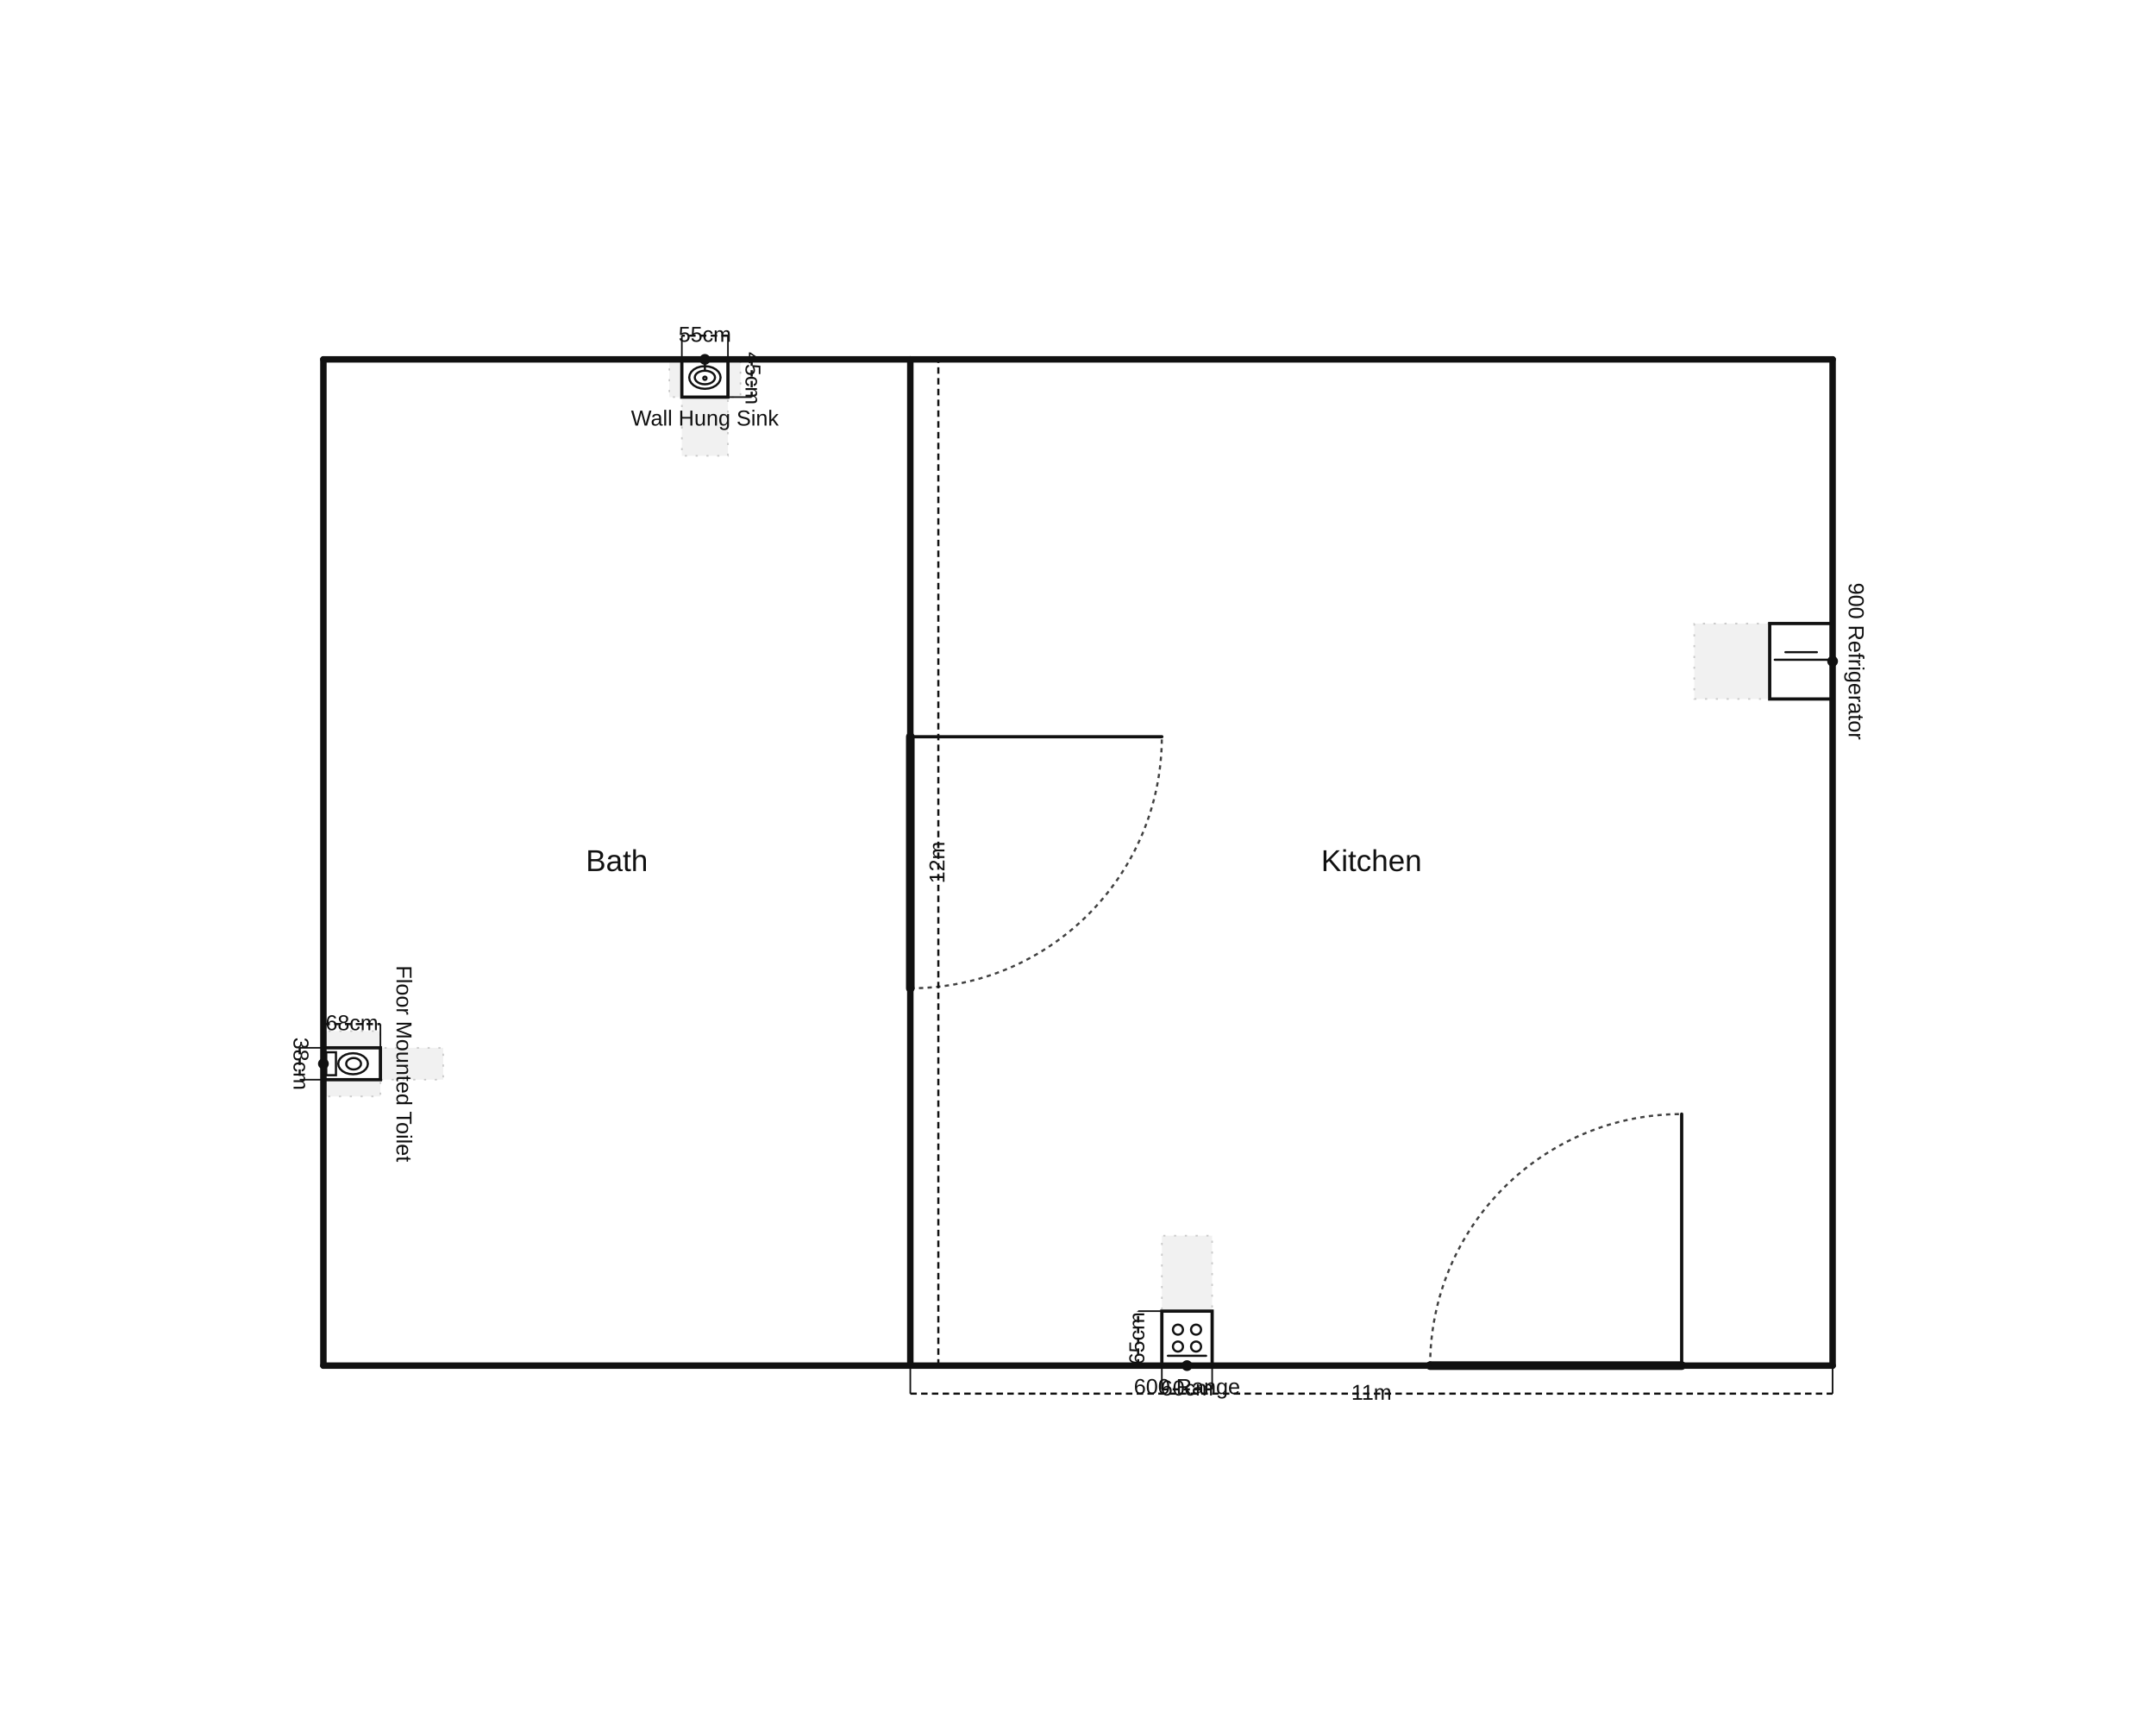
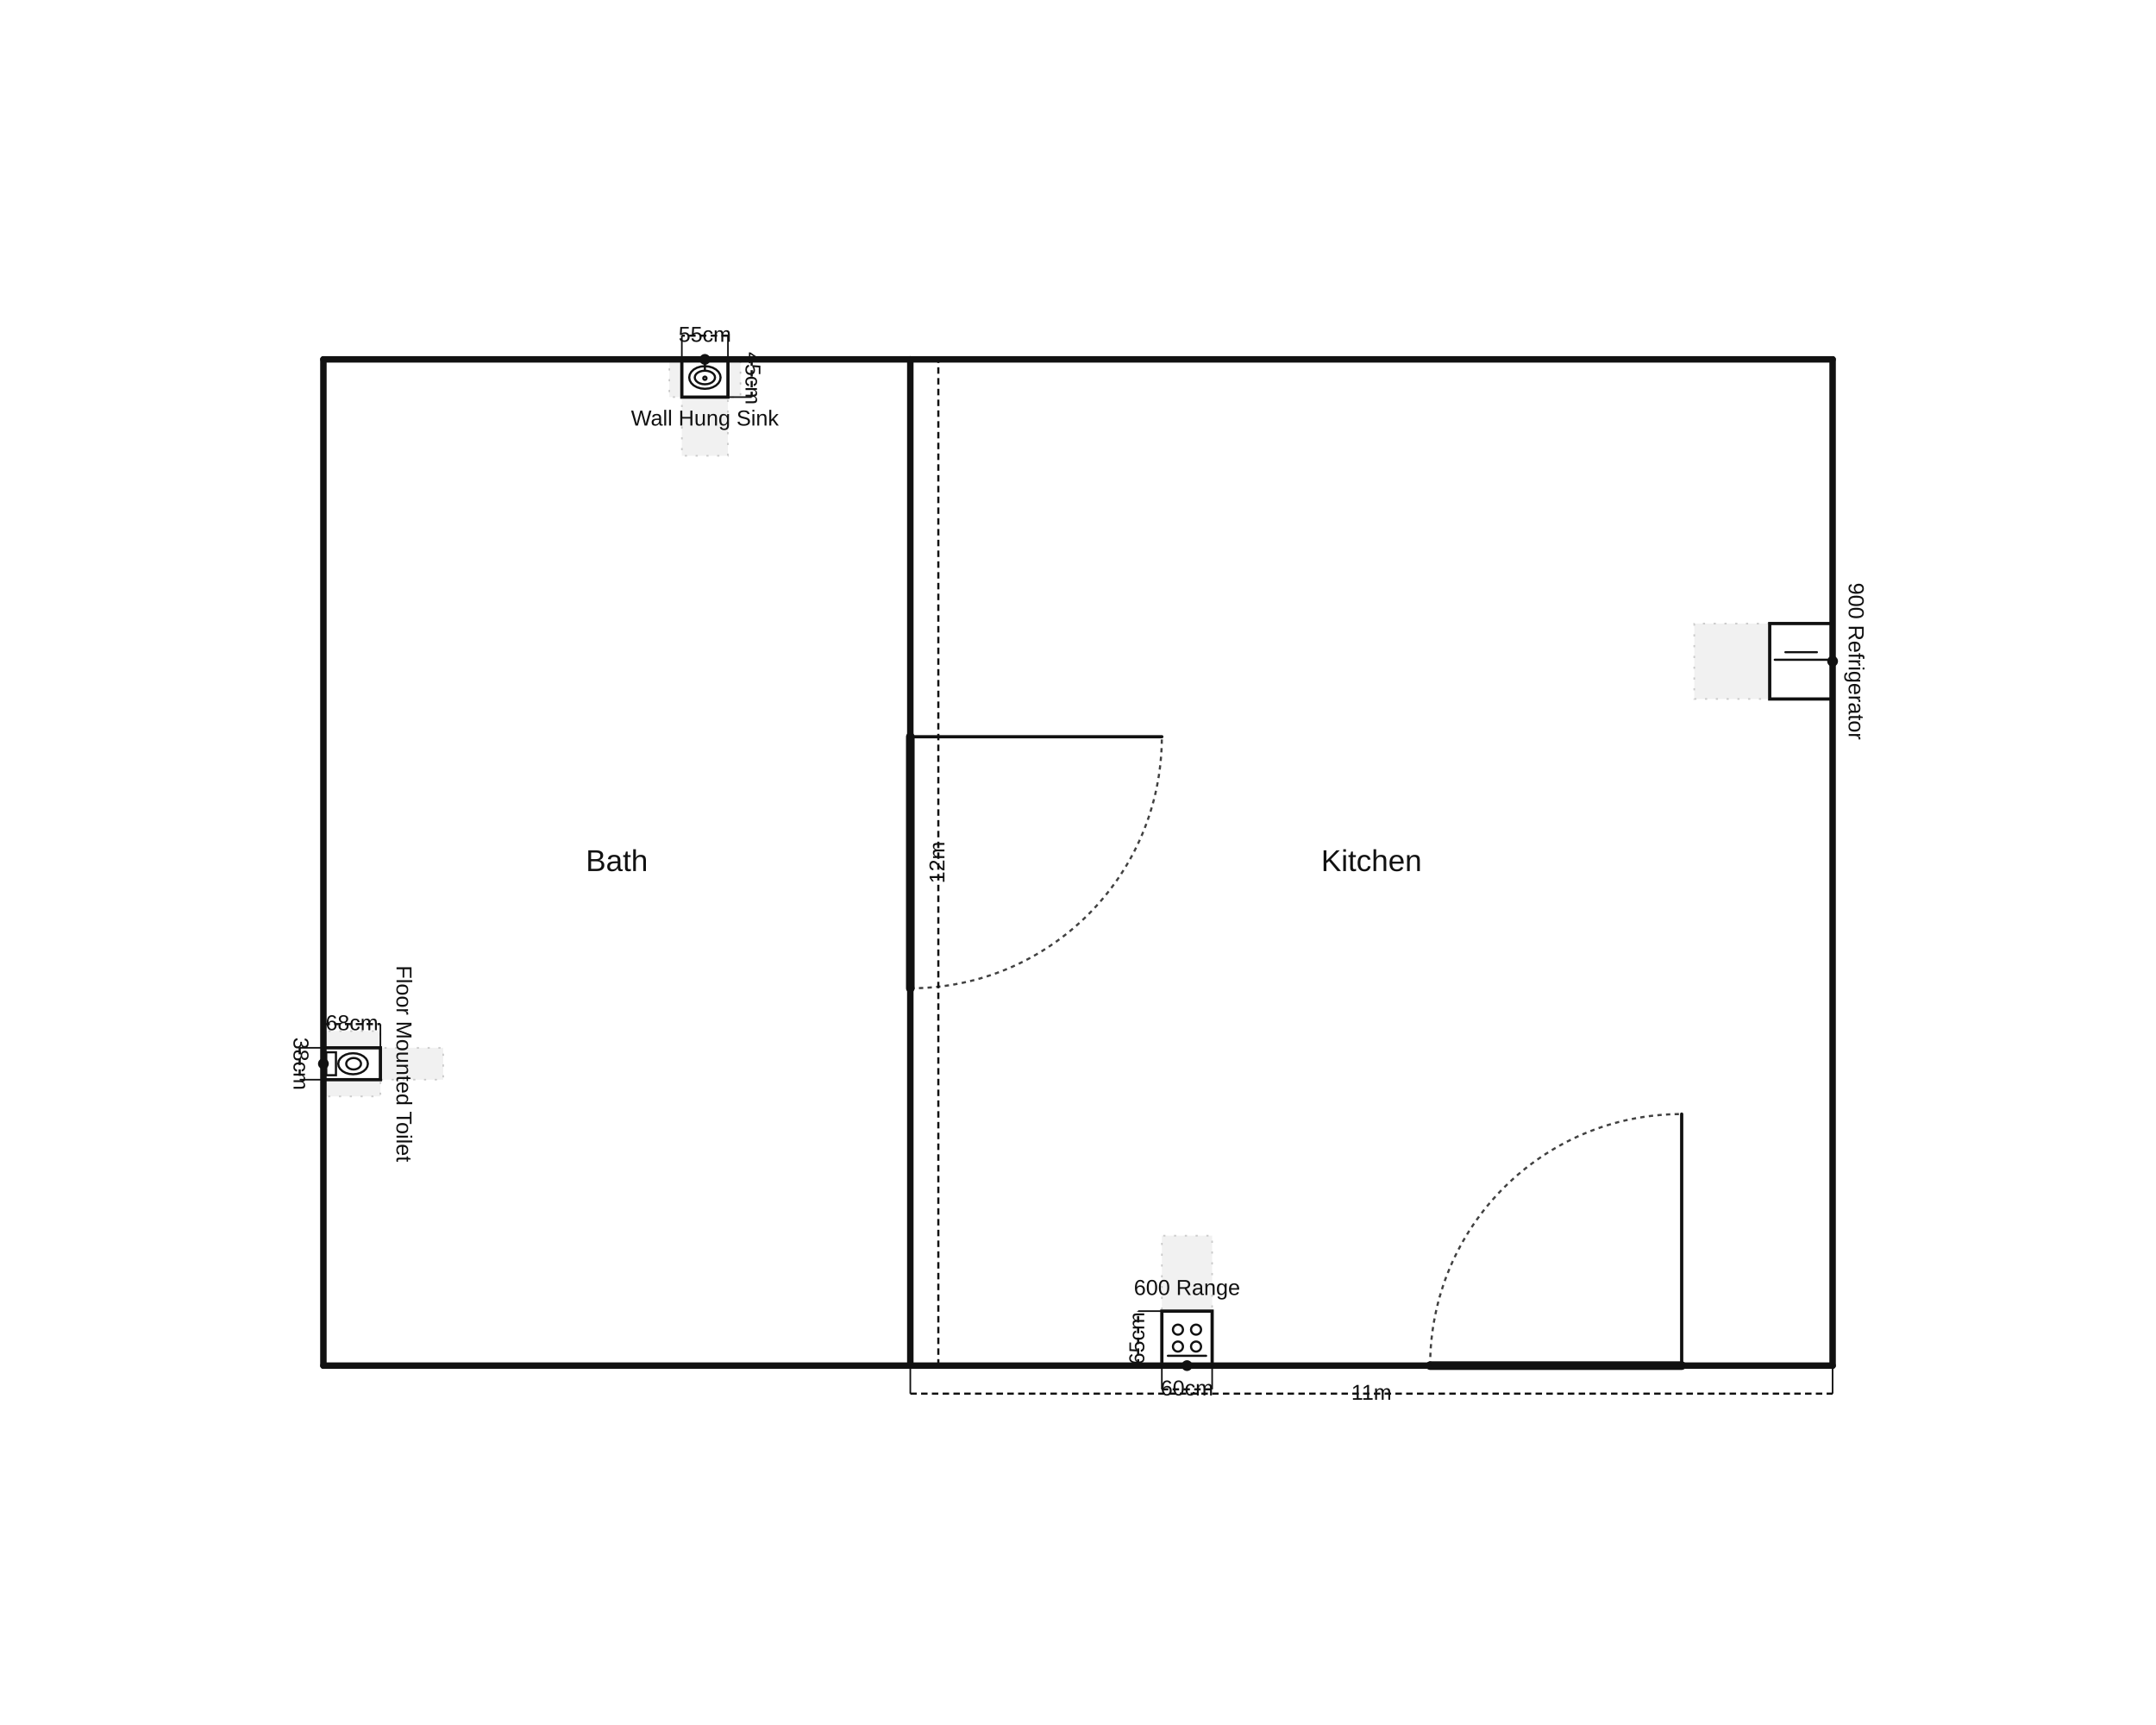
<svg xmlns="http://www.w3.org/2000/svg" width="1000" height="800" viewBox="0 0 1000 800">
  <defs>
    <style>
      .room-label { font-family: Arial, sans-serif; font-weight: 500; }
    </style>
  </defs>
  <rect width="1000" height="800" fill="#ffffff" />
  <path d="M 150.00 633.33 L 850.00 633.33 L 850.00 166.67 L 150.00 166.67 Z" fill="none" stroke="#333333" stroke-width="2" stroke-dasharray="8,4" />
  <path d="M 150.00 633.33 L 422.22 633.33 L 422.22 166.67 L 150.00 166.67 Z" fill="#ffffff" stroke="#707070" stroke-width="1" />
  <path d="M 422.22 633.33 L 850.00 633.33 L 850.00 166.67 L 422.22 166.67 Z" fill="#ffffff" stroke="#707070" stroke-width="1" />
  <path class="object-clearance" d="M 176.44 485.94 L 176.44 500.72 L 205.61 500.72 L 205.61 485.94 Z" fill="#555555" fill-opacity="0.08" stroke="#555555" stroke-opacity="0.28" stroke-width="0.75" stroke-dasharray="1,4" />
  <path class="object-clearance" d="M 150.00 478.17 L 150.00 485.94 L 176.44 485.94 L 176.44 478.17 Z" fill="#555555" fill-opacity="0.08" stroke="#555555" stroke-opacity="0.28" stroke-width="0.75" stroke-dasharray="1,4" />
  <path class="object-clearance" d="M 150.00 500.72 L 150.00 508.50 L 176.44 508.50 L 176.44 500.72 Z" fill="#555555" fill-opacity="0.08" stroke="#555555" stroke-opacity="0.28" stroke-width="0.75" stroke-dasharray="1,4" />
  <path class="object-clearance" d="M 337.64 184.17 L 316.25 184.17 L 316.25 211.39 L 337.64 211.39 Z" fill="#555555" fill-opacity="0.08" stroke="#555555" stroke-opacity="0.28" stroke-width="0.75" stroke-dasharray="1,4" />
  <path class="object-clearance" d="M 343.47 166.67 L 337.64 166.67 L 337.64 184.17 L 343.47 184.17 Z" fill="#555555" fill-opacity="0.08" stroke="#555555" stroke-opacity="0.28" stroke-width="0.75" stroke-dasharray="1,4" />
  <path class="object-clearance" d="M 316.25 166.67 L 310.42 166.67 L 310.42 184.17 L 316.25 184.17 Z" fill="#555555" fill-opacity="0.08" stroke="#555555" stroke-opacity="0.28" stroke-width="0.75" stroke-dasharray="1,4" />
  <path class="object-clearance" d="M 538.89 608.06 L 562.22 608.06 L 562.22 573.06 L 538.89 573.06 Z" fill="#555555" fill-opacity="0.08" stroke="#555555" stroke-opacity="0.28" stroke-width="0.75" stroke-dasharray="1,4" />
  <path class="object-clearance" d="M 820.83 324.17 L 820.83 289.17 L 785.83 289.17 L 785.83 324.17 Z" fill="#555555" fill-opacity="0.08" stroke="#555555" stroke-opacity="0.28" stroke-width="0.75" stroke-dasharray="1,4" />
  <g class="fixture fixture-toilet" data-object="wc" data-catalog-id="builtin.sanitary.toilet.floor_mounted">
    <path class="fixture-base fixture-toilet" d="M 150.00 485.94 L 150.00 500.72 L 176.44 500.72 L 176.44 485.94 Z" fill="#ffffff" stroke="#111111" stroke-width="1.5" />
    <path class="fixture-detail fixture-toilet-tank" d="M 151.32 488.01 L 151.32 498.65 L 155.82 498.65 L 155.82 488.01 Z" fill="#ffffff" fill-opacity="0.42" stroke="#111111" stroke-width="1" />
    <path class="fixture-detail fixture-toilet-bowl" d="M 163.75 498.21 L 165.53 498.04 L 167.19 497.56 L 168.61 496.78 L 169.71 495.77 L 170.39 494.60 L 170.63 493.33 L 170.39 492.07 L 169.71 490.89 L 168.61 489.89 L 167.19 489.11 L 165.53 488.62 L 163.75 488.46 L 161.97 488.62 L 160.31 489.11 L 158.89 489.89 L 157.80 490.89 L 157.11 492.07 L 156.88 493.33 L 157.11 494.60 L 157.80 495.77 L 158.89 496.78 L 160.31 497.56 L 161.97 498.04 Z" fill="#ffffff" fill-opacity="0.42" stroke="#111111" stroke-width="1" />
    <path class="fixture-detail fixture-toilet-water" d="M 164.02 495.99 L 164.91 495.90 L 165.73 495.64 L 166.45 495.21 L 166.99 494.66 L 167.34 494.02 L 167.45 493.33 L 167.34 492.64 L 166.99 492.00 L 166.45 491.45 L 165.73 491.03 L 164.91 490.76 L 164.02 490.67 L 163.13 490.76 L 162.30 491.03 L 161.58 491.45 L 161.04 492.00 L 160.69 492.64 L 160.58 493.33 L 160.69 494.02 L 161.04 494.66 L 161.58 495.21 L 162.30 495.64 L 163.13 495.90 Z" fill="#ffffff" fill-opacity="0.42" stroke="#111111" stroke-width="1" />
  </g>
  <circle data-object-origin="wc" cx="150.00" cy="493.33" r="2.5" fill="#111111" />
  <g class="fixture fixture-bath-sink" data-object="lav" data-catalog-id="builtin.sanitary.sink.wall_hung">
    <path class="fixture-base fixture-bath-sink" d="M 337.64 166.67 L 316.25 166.67 L 316.25 184.17 L 337.64 184.17 Z" fill="#ffffff" stroke="#111111" stroke-width="1.5" />
    <path class="fixture-detail fixture-sink-basin" d="M 319.67 175.07 L 319.92 176.43 L 320.65 177.69 L 321.80 178.78 L 323.31 179.61 L 325.06 180.14 L 326.94 180.32 L 328.83 180.14 L 330.58 179.61 L 332.09 178.78 L 333.24 177.69 L 333.97 176.43 L 334.22 175.07 L 333.97 173.71 L 333.24 172.44 L 332.09 171.35 L 330.58 170.52 L 328.83 170.00 L 326.94 169.82 L 325.06 170.00 L 323.31 170.52 L 321.80 171.35 L 320.65 172.44 L 319.92 173.71 Z" fill="#ffffff" fill-opacity="0.42" stroke="#111111" stroke-width="1" />
    <path class="fixture-detail fixture-sink-inner" d="M 322.24 175.07 L 322.40 175.88 L 322.87 176.64 L 323.62 177.29 L 324.59 177.79 L 325.73 178.11 L 326.94 178.22 L 328.16 178.11 L 329.30 177.79 L 330.27 177.29 L 331.02 176.64 L 331.49 175.88 L 331.65 175.07 L 331.49 174.25 L 331.02 173.49 L 330.27 172.84 L 329.30 172.34 L 328.16 172.02 L 326.94 171.92 L 325.73 172.02 L 324.59 172.34 L 323.62 172.84 L 322.87 173.49 L 322.40 174.25 Z" fill="#ffffff" fill-opacity="0.42" stroke="#111111" stroke-width="1" />
    <path class="fixture-detail fixture-drain" d="M 326.20 175.42 L 326.22 175.61 L 326.30 175.79 L 326.42 175.95 L 326.57 176.06 L 326.75 176.14 L 326.94 176.17 L 327.14 176.14 L 327.32 176.06 L 327.47 175.95 L 327.59 175.79 L 327.67 175.61 L 327.69 175.42 L 327.67 175.22 L 327.59 175.04 L 327.47 174.89 L 327.32 174.77 L 327.14 174.69 L 326.94 174.67 L 326.75 174.69 L 326.57 174.77 L 326.42 174.89 L 326.30 175.04 L 326.22 175.22 Z" fill="#ffffff" fill-opacity="0.42" stroke="#111111" stroke-width="1" />
    <line class="fixture-detail fixture-faucet" x1="326.94" y1="168.77" x2="326.94" y2="171.92" stroke="#111111" stroke-width="1" stroke-linecap="round" />
  </g>
  <circle data-object-origin="lav" cx="326.94" cy="166.67" r="2.5" fill="#111111" />
  <g class="fixture fixture-range" data-object="range" data-catalog-id="builtin.kitchen.range.size_600">
    <path class="fixture-base fixture-range" d="M 538.89 633.33 L 562.22 633.33 L 562.22 608.06 L 538.89 608.06 Z" fill="#ffffff" stroke="#111111" stroke-width="1.5" />
    <path class="fixture-detail fixture-burner" d="M 548.69 624.49 L 548.61 623.88 L 548.38 623.32 L 548.01 622.84 L 547.52 622.47 L 546.96 622.23 L 546.36 622.15 L 545.75 622.23 L 545.19 622.47 L 544.71 622.84 L 544.33 623.32 L 544.10 623.88 L 544.02 624.49 L 544.10 625.09 L 544.33 625.65 L 544.71 626.14 L 545.19 626.51 L 545.75 626.74 L 546.36 626.82 L 546.96 626.74 L 547.52 626.51 L 548.01 626.14 L 548.38 625.65 L 548.61 625.09 Z" fill="#ffffff" fill-opacity="0.42" stroke="#111111" stroke-width="1" />
    <path class="fixture-detail fixture-burner" d="M 557.09 624.49 L 557.01 623.88 L 556.78 623.32 L 556.41 622.84 L 555.92 622.47 L 555.36 622.23 L 554.76 622.15 L 554.15 622.23 L 553.59 622.47 L 553.11 622.84 L 552.73 623.32 L 552.50 623.88 L 552.42 624.49 L 552.50 625.09 L 552.73 625.65 L 553.11 626.14 L 553.59 626.51 L 554.15 626.74 L 554.76 626.82 L 555.36 626.74 L 555.92 626.51 L 556.41 626.14 L 556.78 625.65 L 557.01 625.09 Z" fill="#ffffff" fill-opacity="0.42" stroke="#111111" stroke-width="1" />
    <path class="fixture-detail fixture-burner" d="M 548.69 616.65 L 548.61 616.05 L 548.38 615.48 L 548.01 615.00 L 547.52 614.63 L 546.96 614.40 L 546.36 614.32 L 545.75 614.40 L 545.19 614.63 L 544.71 615.00 L 544.33 615.48 L 544.10 616.05 L 544.02 616.65 L 544.10 617.25 L 544.33 617.82 L 544.71 618.30 L 545.19 618.67 L 545.75 618.90 L 546.36 618.98 L 546.96 618.90 L 547.52 618.67 L 548.01 618.30 L 548.38 617.82 L 548.61 617.25 Z" fill="#ffffff" fill-opacity="0.42" stroke="#111111" stroke-width="1" />
    <path class="fixture-detail fixture-burner" d="M 557.09 616.65 L 557.01 616.05 L 556.78 615.48 L 556.41 615.00 L 555.92 614.63 L 555.36 614.40 L 554.76 614.32 L 554.15 614.40 L 553.59 614.63 L 553.11 615.00 L 552.73 615.48 L 552.50 616.05 L 552.42 616.65 L 552.50 617.25 L 552.73 617.82 L 553.11 618.30 L 553.59 618.67 L 554.15 618.90 L 554.76 618.98 L 555.36 618.90 L 555.92 618.67 L 556.41 618.30 L 556.78 617.82 L 557.01 617.25 Z" fill="#ffffff" fill-opacity="0.42" stroke="#111111" stroke-width="1" />
    <line class="fixture-detail fixture-control-line" x1="541.69" y1="628.78" x2="559.42" y2="628.78" stroke="#111111" stroke-width="1" stroke-linecap="round" />
  </g>
  <circle data-object-origin="range" cx="550.56" cy="633.33" r="2.5" fill="#111111" />
  <g class="fixture fixture-fridge" data-object="fridge" data-catalog-id="builtin.kitchen.fridge.size_900">
    <path class="fixture-base fixture-fridge" d="M 850.00 324.17 L 850.00 289.17 L 820.83 289.17 L 820.83 324.17 Z" fill="#ffffff" stroke="#111111" stroke-width="1.5" />
    <line class="fixture-detail fixture-door-split" x1="847.67" y1="305.97" x2="823.17" y2="305.97" stroke="#111111" stroke-width="1" stroke-linecap="round" />
    <line class="fixture-detail fixture-handle" x1="842.71" y1="302.47" x2="828.12" y2="302.47" stroke="#111111" stroke-width="1" stroke-linecap="round" />
  </g>
  <circle data-object-origin="fridge" cx="850.00" cy="306.67" r="2.5" fill="#111111" />
  <line x1="422.22" y1="633.33" x2="422.22" y2="166.67" stroke="#111111" stroke-width="3" stroke-linecap="round" />
  <line x1="150.00" y1="633.33" x2="422.22" y2="633.33" stroke="#111111" stroke-width="3" stroke-linecap="round" />
  <line x1="150.00" y1="166.67" x2="422.22" y2="166.67" stroke="#111111" stroke-width="3" stroke-linecap="round" />
  <line x1="150.00" y1="633.33" x2="150.00" y2="166.67" stroke="#111111" stroke-width="3" stroke-linecap="round" />
  <line x1="422.22" y1="633.33" x2="850.00" y2="633.33" stroke="#111111" stroke-width="3" stroke-linecap="round" />
  <line x1="850.00" y1="633.33" x2="850.00" y2="166.67" stroke="#111111" stroke-width="3" stroke-linecap="round" />
  <line x1="422.22" y1="166.67" x2="850.00" y2="166.67" stroke="#111111" stroke-width="3" stroke-linecap="round" />
  <line x1="422.22" y1="458.33" x2="422.22" y2="341.67" stroke="#111111" stroke-width="4" stroke-linecap="round" />
  <line class="door-leaf" x1="422.22" y1="341.67" x2="538.89" y2="341.67" stroke="#111111" stroke-width="1.5" stroke-linecap="round" />
  <path class="door-swing" d="M 422.22 458.33 A 116.67 116.67 0 0 0 538.89 341.67" fill="none" stroke="#111111" stroke-width="1" stroke-dasharray="2,2" opacity="0.8" />
  <line x1="663.33" y1="633.33" x2="780.00" y2="633.33" stroke="#111111" stroke-width="4" stroke-linecap="round" />
  <line class="door-leaf" x1="780.00" y1="633.33" x2="780.00" y2="516.67" stroke="#111111" stroke-width="1.5" stroke-linecap="round" />
  <path class="door-swing" d="M 663.33 633.33 A 116.67 116.67 0 0 1 780.00 516.67" fill="none" stroke="#111111" stroke-width="1" stroke-dasharray="2,2" opacity="0.8" />
  <text class="room-label" data-room-label="bath" x="286.11" y="400.00" font-size="14" fill="#111111" text-anchor="middle" dominant-baseline="middle" font-family="Arial, sans-serif">Bath</text>
  <text class="room-label" data-room-label="kitchen" x="636.11" y="400.00" font-size="14" fill="#111111" text-anchor="middle" dominant-baseline="middle" font-family="Arial, sans-serif">Kitchen</text>
  <text class="fixture-label" data-object-label="wc" x="186.78" y="493.33" font-size="10.08" fill="#111111" text-anchor="middle" dominant-baseline="middle" font-family="Arial, sans-serif" transform="rotate(90, 186.78, 493.33)">Floor Mounted Toilet</text>
  <text class="fixture-label" data-object-label="lav" x="326.94" y="194.50" font-size="10.08" fill="#111111" text-anchor="middle" dominant-baseline="middle" font-family="Arial, sans-serif">Wall Hung Sink</text>
-   <text class="fixture-label" data-object-label="range" x="550.56" y="643.67" font-size="10.08" fill="#111111" text-anchor="middle" dominant-baseline="middle" font-family="Arial, sans-serif">600 Range</text>
+   <text class="fixture-label" data-object-label="range" x="550.56" y="597.72" font-size="10.08" fill="#111111" text-anchor="middle" dominant-baseline="middle" font-family="Arial, sans-serif">600 Range</text>
  <text class="fixture-label" data-object-label="fridge" x="860.33" y="306.67" font-size="10.08" fill="#111111" text-anchor="middle" dominant-baseline="middle" font-family="Arial, sans-serif" transform="rotate(90, 860.33, 306.67)">900 Refrigerator</text>
  <g class="dimension dimension-wall" data-wall-dimension="wall_0">
    <line x1="435.22" y1="633.33" x2="435.22" y2="166.67" stroke="#111111" stroke-width="1" stroke-dasharray="3,2" />
    <line x1="422.22" y1="633.33" x2="435.22" y2="633.33" stroke="#111111" stroke-width="0.75" />
    <line x1="422.22" y1="166.67" x2="435.22" y2="166.67" stroke="#111111" stroke-width="0.75" />
    <text x="435.22" y="400.00" font-size="10" fill="#111111" text-anchor="middle" dominant-baseline="middle" font-family="Arial, sans-serif" transform="rotate(-90, 435.22, 400.00)">12m</text>
  </g>
  <g class="dimension dimension-wall" data-wall-dimension="wall_4">
    <line x1="422.22" y1="646.33" x2="850.00" y2="646.33" stroke="#111111" stroke-width="1" stroke-dasharray="3,2" />
    <line x1="422.22" y1="633.33" x2="422.22" y2="646.33" stroke="#111111" stroke-width="0.75" />
    <line x1="850.00" y1="633.33" x2="850.00" y2="646.33" stroke="#111111" stroke-width="0.75" />
    <text x="636.11" y="646.33" font-size="10" fill="#111111" text-anchor="middle" dominant-baseline="middle" font-family="Arial, sans-serif">11m</text>
  </g>
  <g class="dimension dimension-fixture" data-fixture-dimension="wc">
    <line x1="139.00" y1="485.94" x2="139.00" y2="500.72" stroke="#111111" stroke-width="1" stroke-dasharray="3,2" />
    <line x1="150.00" y1="485.94" x2="139.00" y2="485.94" stroke="#111111" stroke-width="0.75" />
    <line x1="150.00" y1="500.72" x2="139.00" y2="500.72" stroke="#111111" stroke-width="0.75" />
    <text x="139.00" y="493.33" font-size="10" fill="#111111" text-anchor="middle" dominant-baseline="middle" font-family="Arial, sans-serif" transform="rotate(90, 139.00, 493.33)">38cm</text>
  </g>
  <g class="dimension dimension-fixture" data-fixture-dimension="wc">
    <line x1="150.00" y1="474.94" x2="176.44" y2="474.94" stroke="#111111" stroke-width="1" stroke-dasharray="3,2" />
    <line x1="150.00" y1="485.94" x2="150.00" y2="474.94" stroke="#111111" stroke-width="0.75" />
    <line x1="176.44" y1="485.94" x2="176.44" y2="474.94" stroke="#111111" stroke-width="0.75" />
    <text x="163.22" y="474.94" font-size="10" fill="#111111" text-anchor="middle" dominant-baseline="middle" font-family="Arial, sans-serif">68cm</text>
  </g>
  <g class="dimension dimension-fixture" data-fixture-dimension="lav">
    <line x1="337.64" y1="155.67" x2="316.25" y2="155.67" stroke="#111111" stroke-width="1" stroke-dasharray="3,2" />
    <line x1="337.64" y1="166.67" x2="337.64" y2="155.67" stroke="#111111" stroke-width="0.75" />
    <line x1="316.25" y1="166.67" x2="316.25" y2="155.67" stroke="#111111" stroke-width="0.75" />
    <text x="326.94" y="155.67" font-size="10" fill="#111111" text-anchor="middle" dominant-baseline="middle" font-family="Arial, sans-serif">55cm</text>
  </g>
  <g class="dimension dimension-fixture" data-fixture-dimension="lav">
    <line x1="348.64" y1="166.67" x2="348.64" y2="184.17" stroke="#111111" stroke-width="1" stroke-dasharray="3,2" />
    <line x1="337.64" y1="166.67" x2="348.64" y2="166.67" stroke="#111111" stroke-width="0.75" />
    <line x1="337.64" y1="184.17" x2="348.64" y2="184.17" stroke="#111111" stroke-width="0.75" />
    <text x="348.64" y="175.42" font-size="10" fill="#111111" text-anchor="middle" dominant-baseline="middle" font-family="Arial, sans-serif" transform="rotate(90, 348.64, 175.42)">45cm</text>
  </g>
  <g class="dimension dimension-fixture" data-fixture-dimension="range">
    <line x1="538.89" y1="644.33" x2="562.22" y2="644.33" stroke="#111111" stroke-width="1" stroke-dasharray="3,2" />
    <line x1="538.89" y1="633.33" x2="538.89" y2="644.33" stroke="#111111" stroke-width="0.75" />
    <line x1="562.22" y1="633.33" x2="562.22" y2="644.33" stroke="#111111" stroke-width="0.75" />
    <text x="550.56" y="644.33" font-size="10" fill="#111111" text-anchor="middle" dominant-baseline="middle" font-family="Arial, sans-serif">60cm</text>
  </g>
  <g class="dimension dimension-fixture" data-fixture-dimension="range">
    <line x1="527.89" y1="633.33" x2="527.89" y2="608.06" stroke="#111111" stroke-width="1" stroke-dasharray="3,2" />
    <line x1="538.89" y1="633.33" x2="527.89" y2="633.33" stroke="#111111" stroke-width="0.75" />
    <line x1="538.89" y1="608.06" x2="527.89" y2="608.06" stroke="#111111" stroke-width="0.75" />
    <text x="527.89" y="620.69" font-size="10" fill="#111111" text-anchor="middle" dominant-baseline="middle" font-family="Arial, sans-serif" transform="rotate(-90, 527.89, 620.69)">65cm</text>
  </g>
</svg>
